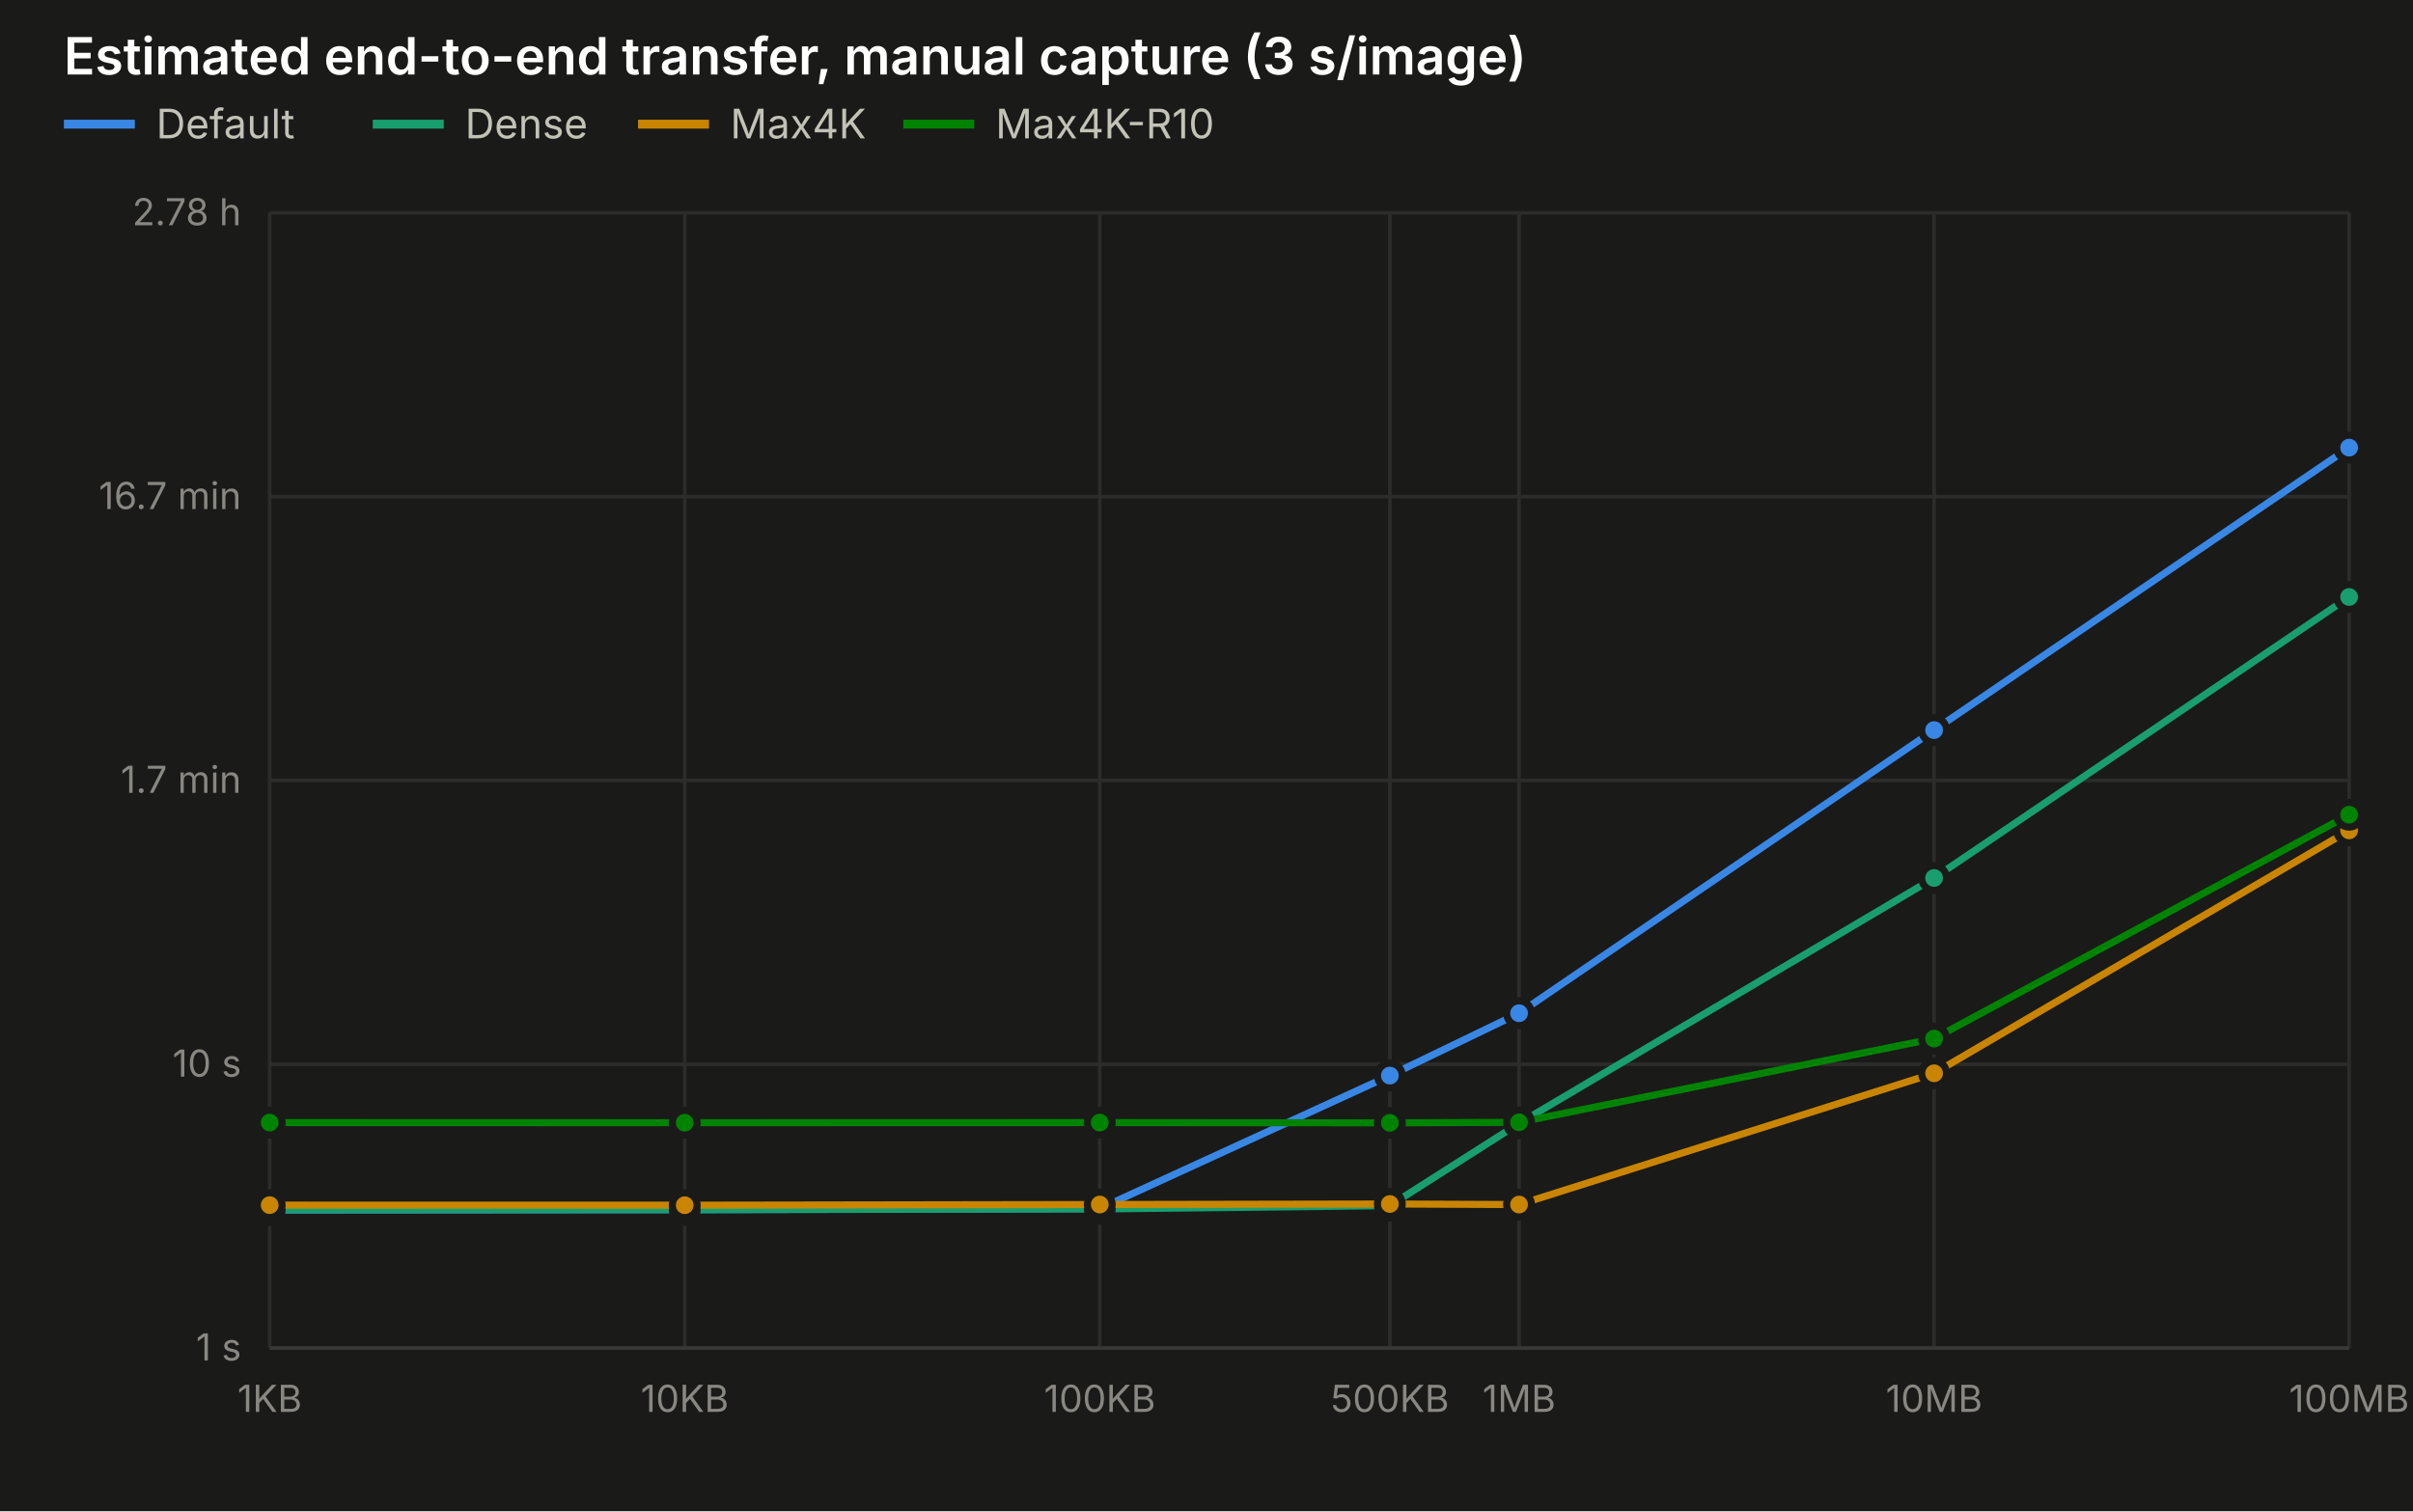
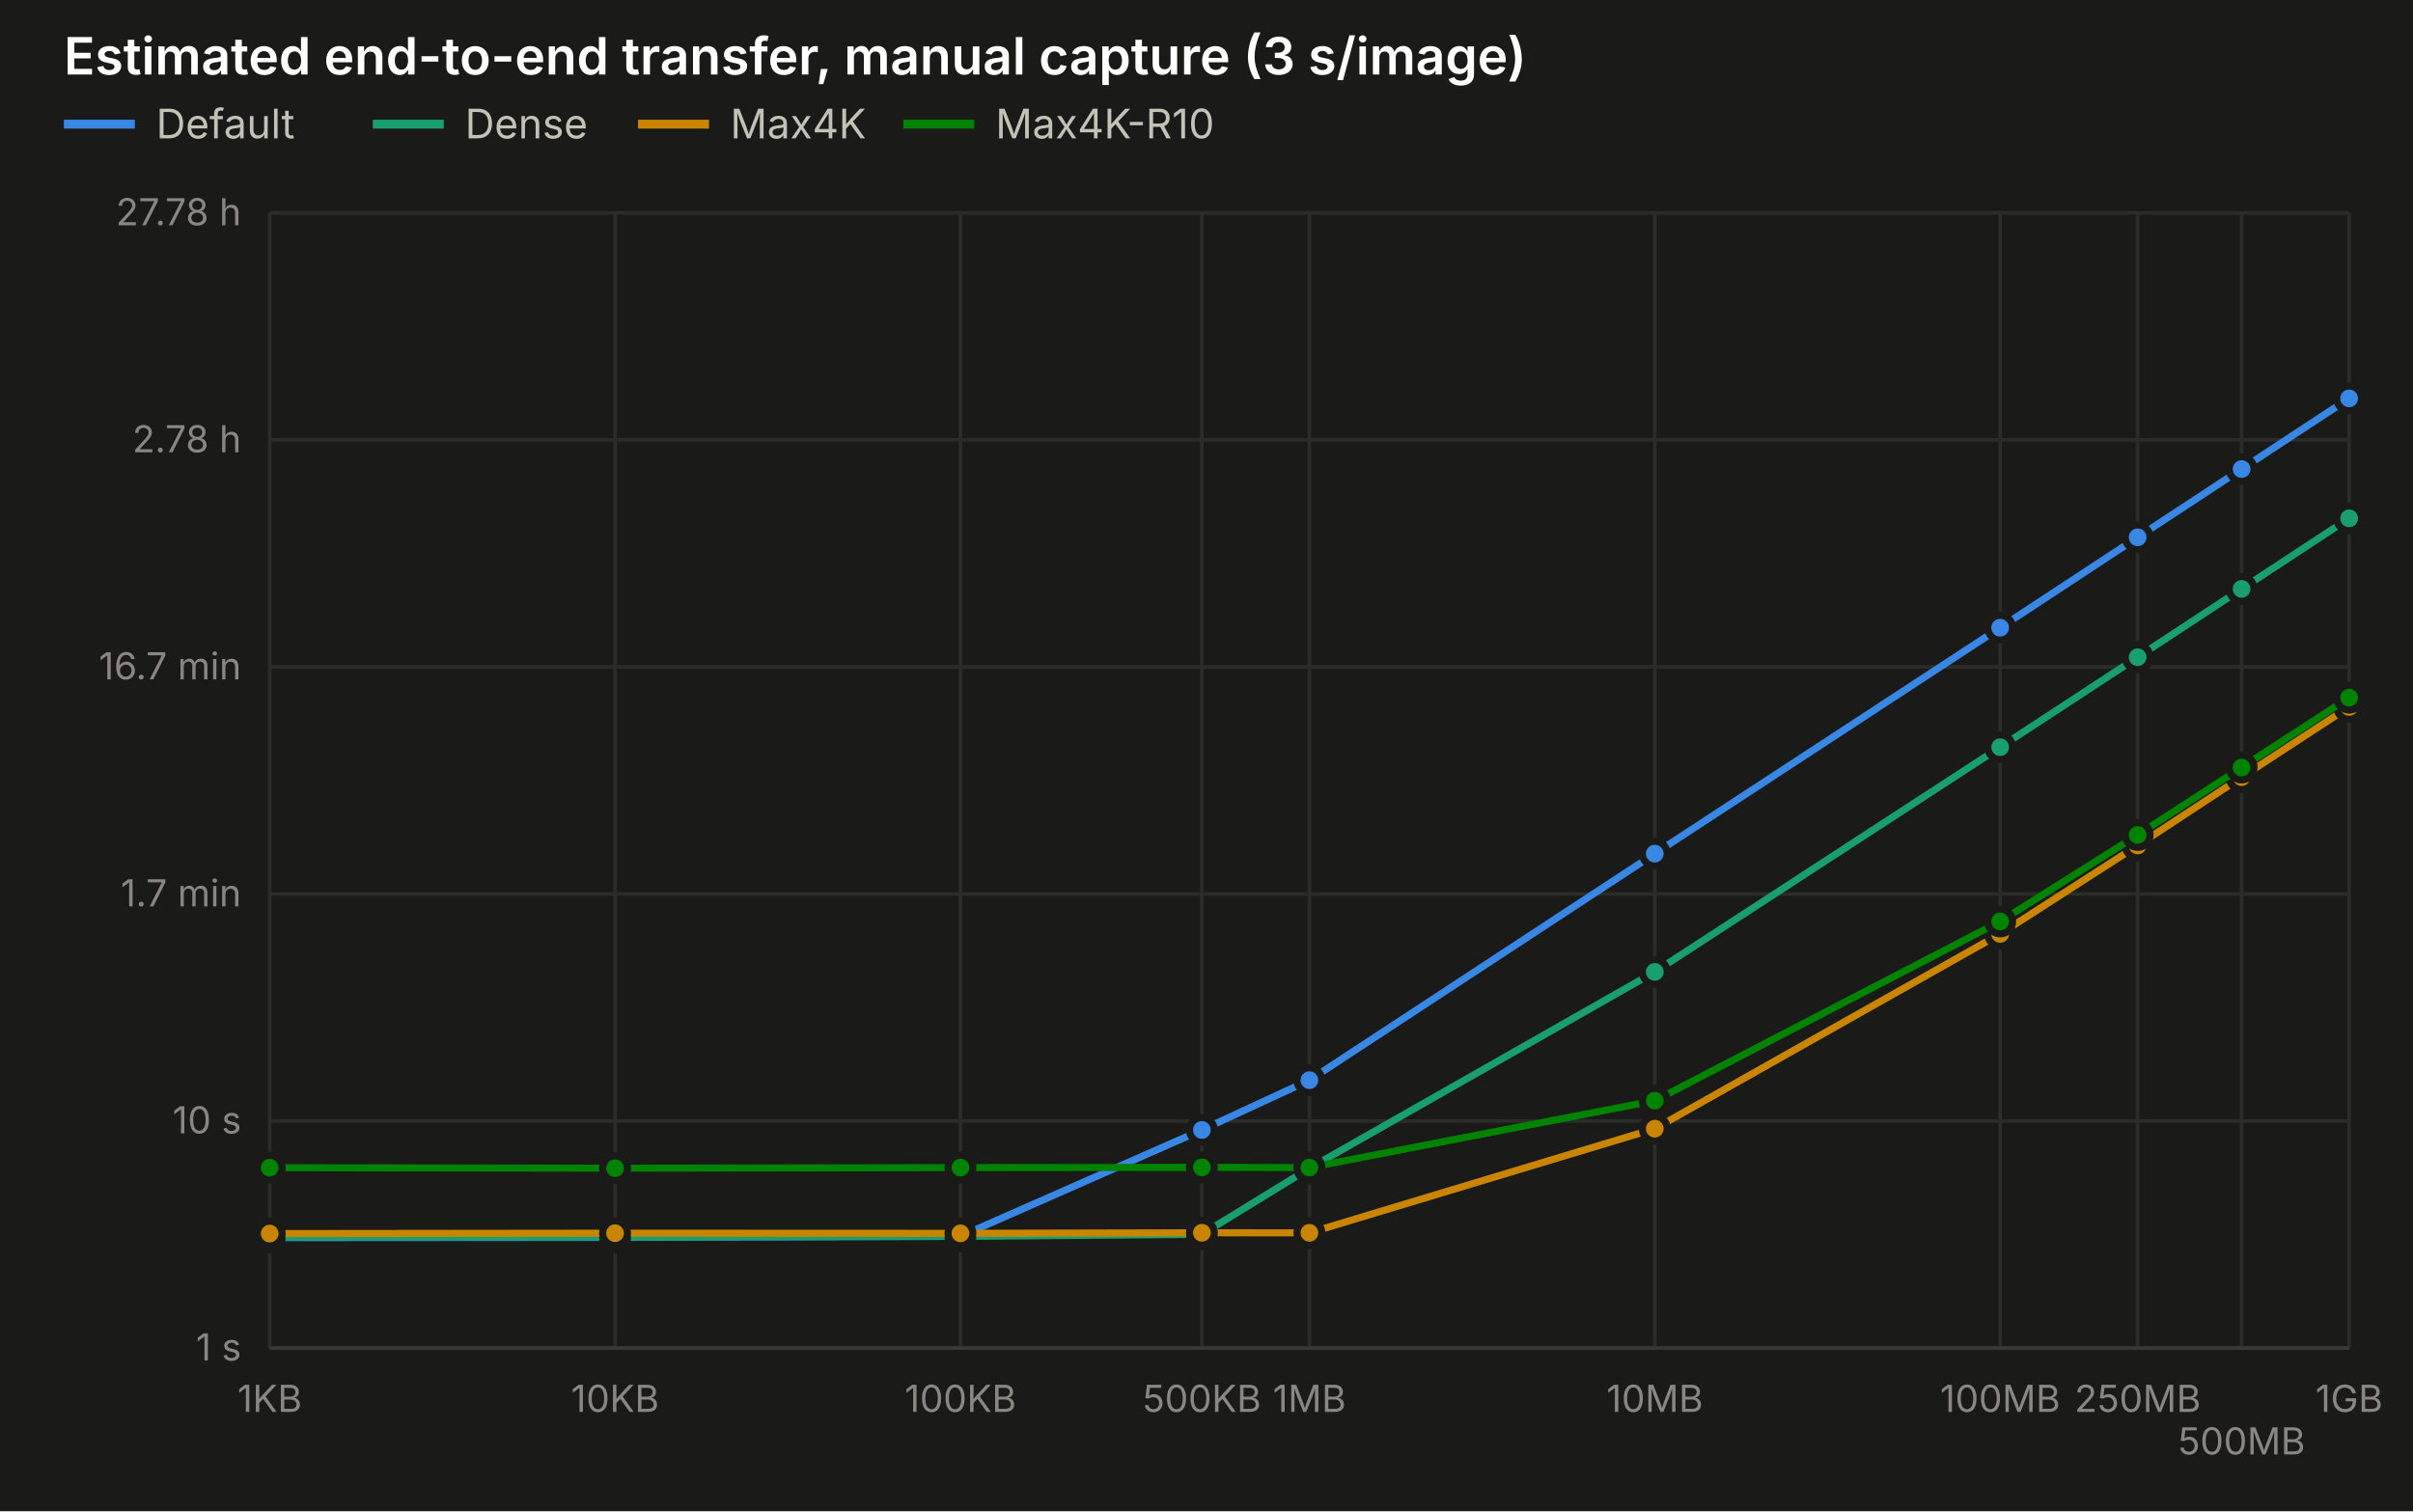
<svg xmlns="http://www.w3.org/2000/svg" viewBox="0 0 680 426" width="680" height="426" role="img" aria-label="Estimated end-to-end transfer, manual capture (3 s/image)">
  <rect width="680" height="426" fill="#1a1a19" />
  <text x="18" y="21" font-family="system-ui, -apple-system, Segoe UI, sans-serif" font-size="14.5" font-weight="600" fill="#ffffff">Estimated end-to-end transfer, manual capture (3 s/image)</text>
  <line x1="18" y1="35" x2="38" y2="35" stroke="#3987e5" stroke-width="2.5" />
  <text x="44" y="39" font-family="system-ui, -apple-system, Segoe UI, sans-serif" font-size="11.5" fill="#c3c2b7">Default</text>
  <line x1="105.05" y1="35" x2="125.05" y2="35" stroke="#199e70" stroke-width="2.5" />
  <text x="131.05" y="39" font-family="system-ui, -apple-system, Segoe UI, sans-serif" font-size="11.5" fill="#c3c2b7">Dense</text>
  <line x1="179.8" y1="35" x2="199.8" y2="35" stroke="#c98500" stroke-width="2.5" />
  <text x="205.8" y="39" font-family="system-ui, -apple-system, Segoe UI, sans-serif" font-size="11.5" fill="#c3c2b7">Max4K</text>
  <line x1="254.55" y1="35" x2="274.55" y2="35" stroke="#008300" stroke-width="2.5" />
  <text x="280.55" y="39" font-family="system-ui, -apple-system, Segoe UI, sans-serif" font-size="11.5" fill="#c3c2b7">Max4K-R10</text>
  <g transform="translate(0,46)">
    <line x1="76" y1="334" x2="662" y2="334" stroke="#2c2c2a" stroke-width="1" />
    <text x="68" y="337.5" fill="#898781" font-size="10.5" font-family="system-ui, -apple-system, Segoe UI, sans-serif" text-anchor="end">1 s</text>
-     <line x1="76" y1="254" x2="662" y2="254" stroke="#2c2c2a" stroke-width="1" />
-     <text x="68" y="257.5" fill="#898781" font-size="10.5" font-family="system-ui, -apple-system, Segoe UI, sans-serif" text-anchor="end">10 s</text>
-     <line x1="76" y1="174" x2="662" y2="174" stroke="#2c2c2a" stroke-width="1" />
-     <text x="68" y="177.5" fill="#898781" font-size="10.5" font-family="system-ui, -apple-system, Segoe UI, sans-serif" text-anchor="end">1.7 min</text>
-     <line x1="76" y1="94" x2="662" y2="94" stroke="#2c2c2a" stroke-width="1" />
-     <text x="68" y="97.5" fill="#898781" font-size="10.5" font-family="system-ui, -apple-system, Segoe UI, sans-serif" text-anchor="end">16.7 min</text>
+     <line x1="76" y1="270" x2="662" y2="270" stroke="#2c2c2a" stroke-width="1" />
+     <text x="68" y="273.5" fill="#898781" font-size="10.5" font-family="system-ui, -apple-system, Segoe UI, sans-serif" text-anchor="end">10 s</text>
+     <line x1="76" y1="206" x2="662" y2="206" stroke="#2c2c2a" stroke-width="1" />
+     <text x="68" y="209.5" fill="#898781" font-size="10.5" font-family="system-ui, -apple-system, Segoe UI, sans-serif" text-anchor="end">1.7 min</text>
+     <line x1="76" y1="142" x2="662" y2="142" stroke="#2c2c2a" stroke-width="1" />
+     <text x="68" y="145.5" fill="#898781" font-size="10.5" font-family="system-ui, -apple-system, Segoe UI, sans-serif" text-anchor="end">16.7 min</text>
+     <line x1="76" y1="78" x2="662" y2="78" stroke="#2c2c2a" stroke-width="1" />
+     <text x="68" y="81.5" fill="#898781" font-size="10.5" font-family="system-ui, -apple-system, Segoe UI, sans-serif" text-anchor="end">2.78 h</text>
    <line x1="76" y1="14" x2="662" y2="14" stroke="#2c2c2a" stroke-width="1" />
-     <text x="68" y="17.5" fill="#898781" font-size="10.5" font-family="system-ui, -apple-system, Segoe UI, sans-serif" text-anchor="end">2.78 h</text>
+     <text x="68" y="17.5" fill="#898781" font-size="10.5" font-family="system-ui, -apple-system, Segoe UI, sans-serif" text-anchor="end">27.78 h</text>
    <line x1="76" y1="14" x2="76" y2="334" stroke="#2c2c2a" stroke-width="1" />
    <text x="76" y="352" fill="#898781" font-size="10.5" font-family="system-ui, -apple-system, Segoe UI, sans-serif" text-anchor="middle">1KB</text>
-     <line x1="192.96" y1="14" x2="192.96" y2="334" stroke="#2c2c2a" stroke-width="1" />
-     <text x="192.96" y="352" fill="#898781" font-size="10.5" font-family="system-ui, -apple-system, Segoe UI, sans-serif" text-anchor="middle">10KB</text>
-     <line x1="309.92" y1="14" x2="309.92" y2="334" stroke="#2c2c2a" stroke-width="1" />
-     <text x="309.92" y="352" fill="#898781" font-size="10.5" font-family="system-ui, -apple-system, Segoe UI, sans-serif" text-anchor="middle">100KB</text>
-     <line x1="391.67" y1="14" x2="391.67" y2="334" stroke="#2c2c2a" stroke-width="1" />
-     <text x="391.67" y="352" fill="#898781" font-size="10.5" font-family="system-ui, -apple-system, Segoe UI, sans-serif" text-anchor="middle">500KB</text>
-     <line x1="428.08" y1="14" x2="428.08" y2="334" stroke="#2c2c2a" stroke-width="1" />
-     <text x="428.08" y="352" fill="#898781" font-size="10.5" font-family="system-ui, -apple-system, Segoe UI, sans-serif" text-anchor="middle">1MB</text>
-     <line x1="545.04" y1="14" x2="545.04" y2="334" stroke="#2c2c2a" stroke-width="1" />
-     <text x="545.04" y="352" fill="#898781" font-size="10.5" font-family="system-ui, -apple-system, Segoe UI, sans-serif" text-anchor="middle">10MB</text>
+     <line x1="173.33" y1="14" x2="173.33" y2="334" stroke="#2c2c2a" stroke-width="1" />
+     <text x="173.33" y="352" fill="#898781" font-size="10.5" font-family="system-ui, -apple-system, Segoe UI, sans-serif" text-anchor="middle">10KB</text>
+     <line x1="270.66" y1="14" x2="270.66" y2="334" stroke="#2c2c2a" stroke-width="1" />
+     <text x="270.66" y="352" fill="#898781" font-size="10.5" font-family="system-ui, -apple-system, Segoe UI, sans-serif" text-anchor="middle">100KB</text>
+     <line x1="338.7" y1="14" x2="338.7" y2="334" stroke="#2c2c2a" stroke-width="1" />
+     <text x="338.7" y="352" fill="#898781" font-size="10.5" font-family="system-ui, -apple-system, Segoe UI, sans-serif" text-anchor="middle">500KB</text>
+     <line x1="369" y1="14" x2="369" y2="334" stroke="#2c2c2a" stroke-width="1" />
+     <text x="369" y="352" fill="#898781" font-size="10.5" font-family="system-ui, -apple-system, Segoe UI, sans-serif" text-anchor="middle">1MB</text>
+     <line x1="466.33" y1="14" x2="466.33" y2="334" stroke="#2c2c2a" stroke-width="1" />
+     <text x="466.33" y="352" fill="#898781" font-size="10.5" font-family="system-ui, -apple-system, Segoe UI, sans-serif" text-anchor="middle">10MB</text>
+     <line x1="563.66" y1="14" x2="563.66" y2="334" stroke="#2c2c2a" stroke-width="1" />
+     <text x="563.66" y="352" fill="#898781" font-size="10.5" font-family="system-ui, -apple-system, Segoe UI, sans-serif" text-anchor="middle">100MB</text>
+     <line x1="602.4" y1="14" x2="602.4" y2="334" stroke="#2c2c2a" stroke-width="1" />
+     <text x="602.4" y="352" fill="#898781" font-size="10.5" font-family="system-ui, -apple-system, Segoe UI, sans-serif" text-anchor="middle">250MB</text>
+     <line x1="631.7" y1="14" x2="631.7" y2="334" stroke="#2c2c2a" stroke-width="1" />
+     <text x="631.7" y="364" fill="#898781" font-size="10.5" font-family="system-ui, -apple-system, Segoe UI, sans-serif" text-anchor="middle">500MB</text>
    <line x1="662" y1="14" x2="662" y2="334" stroke="#2c2c2a" stroke-width="1" />
-     <text x="662" y="352" fill="#898781" font-size="10.5" font-family="system-ui, -apple-system, Segoe UI, sans-serif" text-anchor="middle">100MB</text>
+     <text x="662" y="352" fill="#898781" font-size="10.5" font-family="system-ui, -apple-system, Segoe UI, sans-serif" text-anchor="middle">1GB</text>
    <line x1="76" y1="334" x2="662" y2="334" stroke="#383835" stroke-width="1" />
-     <polyline points="76,295.13 192.96,295.03 309.92,294.7 391.67,257.2 428.08,239.62 545.04,159.81 662,80.18" fill="none" stroke="#3987e5" stroke-width="2" />
-     <circle cx="76" cy="295.13" r="3.5" fill="#3987e5" stroke="#1a1a19" stroke-width="2" />
-     <circle cx="192.96" cy="295.03" r="3.5" fill="#3987e5" stroke="#1a1a19" stroke-width="2" />
-     <circle cx="309.92" cy="294.7" r="3.5" fill="#3987e5" stroke="#1a1a19" stroke-width="2" />
-     <circle cx="391.67" cy="257.2" r="3.5" fill="#3987e5" stroke="#1a1a19" stroke-width="2" />
-     <circle cx="428.08" cy="239.62" r="3.5" fill="#3987e5" stroke="#1a1a19" stroke-width="2" />
-     <circle cx="545.04" cy="159.81" r="3.5" fill="#3987e5" stroke="#1a1a19" stroke-width="2" />
-     <circle cx="662" cy="80.18" r="3.5" fill="#3987e5" stroke="#1a1a19" stroke-width="2" />
-     <polyline points="76,295.01 192.96,295 309.92,294.8 391.67,293.87 428.08,270.67 545.04,201.5 662,122.28" fill="none" stroke="#199e70" stroke-width="2" />
-     <circle cx="76" cy="295.01" r="3.5" fill="#199e70" stroke="#1a1a19" stroke-width="2" />
-     <circle cx="192.96" cy="295" r="3.5" fill="#199e70" stroke="#1a1a19" stroke-width="2" />
-     <circle cx="309.92" cy="294.8" r="3.5" fill="#199e70" stroke="#1a1a19" stroke-width="2" />
-     <circle cx="391.67" cy="293.87" r="3.5" fill="#199e70" stroke="#1a1a19" stroke-width="2" />
-     <circle cx="428.08" cy="270.67" r="3.5" fill="#199e70" stroke="#1a1a19" stroke-width="2" />
-     <circle cx="545.04" cy="201.5" r="3.5" fill="#199e70" stroke="#1a1a19" stroke-width="2" />
-     <circle cx="662" cy="122.28" r="3.5" fill="#199e70" stroke="#1a1a19" stroke-width="2" />
-     <polyline points="76,293.72 192.96,293.74 309.92,293.55 391.67,293.4 428.08,293.56 545.04,256.55 662,188.08" fill="none" stroke="#c98500" stroke-width="2" />
-     <circle cx="76" cy="293.72" r="3.5" fill="#c98500" stroke="#1a1a19" stroke-width="2" />
-     <circle cx="192.96" cy="293.74" r="3.5" fill="#c98500" stroke="#1a1a19" stroke-width="2" />
-     <circle cx="309.92" cy="293.55" r="3.5" fill="#c98500" stroke="#1a1a19" stroke-width="2" />
-     <circle cx="391.67" cy="293.4" r="3.5" fill="#c98500" stroke="#1a1a19" stroke-width="2" />
-     <circle cx="428.08" cy="293.56" r="3.5" fill="#c98500" stroke="#1a1a19" stroke-width="2" />
-     <circle cx="545.04" cy="256.55" r="3.5" fill="#c98500" stroke="#1a1a19" stroke-width="2" />
-     <circle cx="662" cy="188.08" r="3.5" fill="#c98500" stroke="#1a1a19" stroke-width="2" />
-     <polyline points="76,270.45 192.96,270.48 309.92,270.45 391.67,270.52 428.08,270.37 545.04,246.77 662,183.67" fill="none" stroke="#008300" stroke-width="2" />
-     <circle cx="76" cy="270.45" r="3.5" fill="#008300" stroke="#1a1a19" stroke-width="2" />
-     <circle cx="192.96" cy="270.48" r="3.5" fill="#008300" stroke="#1a1a19" stroke-width="2" />
-     <circle cx="309.92" cy="270.45" r="3.5" fill="#008300" stroke="#1a1a19" stroke-width="2" />
-     <circle cx="391.67" cy="270.52" r="3.5" fill="#008300" stroke="#1a1a19" stroke-width="2" />
-     <circle cx="428.08" cy="270.37" r="3.5" fill="#008300" stroke="#1a1a19" stroke-width="2" />
-     <circle cx="545.04" cy="246.77" r="3.5" fill="#008300" stroke="#1a1a19" stroke-width="2" />
-     <circle cx="662" cy="183.67" r="3.5" fill="#008300" stroke="#1a1a19" stroke-width="2" />
+     <polyline points="76,302.89 173.33,302.82 270.66,302.5 338.7,272.53 369,258.5 466.33,194.64 563.66,130.94 602.4,105.47 631.7,86.22 662,66.3" fill="none" stroke="#3987e5" stroke-width="2" />
+     <circle cx="76" cy="302.89" r="3.5" fill="#3987e5" stroke="#1a1a19" stroke-width="2" />
+     <circle cx="173.33" cy="302.82" r="3.5" fill="#3987e5" stroke="#1a1a19" stroke-width="2" />
+     <circle cx="270.66" cy="302.5" r="3.5" fill="#3987e5" stroke="#1a1a19" stroke-width="2" />
+     <circle cx="338.7" cy="272.53" r="3.5" fill="#3987e5" stroke="#1a1a19" stroke-width="2" />
+     <circle cx="369" cy="258.5" r="3.5" fill="#3987e5" stroke="#1a1a19" stroke-width="2" />
+     <circle cx="466.33" cy="194.64" r="3.5" fill="#3987e5" stroke="#1a1a19" stroke-width="2" />
+     <circle cx="563.66" cy="130.94" r="3.5" fill="#3987e5" stroke="#1a1a19" stroke-width="2" />
+     <circle cx="602.4" cy="105.47" r="3.5" fill="#3987e5" stroke="#1a1a19" stroke-width="2" />
+     <circle cx="631.7" cy="86.22" r="3.5" fill="#3987e5" stroke="#1a1a19" stroke-width="2" />
+     <circle cx="662" cy="66.3" r="3.5" fill="#3987e5" stroke="#1a1a19" stroke-width="2" />
+     <polyline points="76,302.71 173.33,302.73 270.66,302.53 338.7,301.95 369,283.34 466.33,227.97 563.66,164.63 602.4,139.26 631.7,120.01 662,100.11" fill="none" stroke="#199e70" stroke-width="2" />
+     <circle cx="76" cy="302.71" r="3.5" fill="#199e70" stroke="#1a1a19" stroke-width="2" />
+     <circle cx="173.33" cy="302.73" r="3.5" fill="#199e70" stroke="#1a1a19" stroke-width="2" />
+     <circle cx="270.66" cy="302.53" r="3.5" fill="#199e70" stroke="#1a1a19" stroke-width="2" />
+     <circle cx="338.7" cy="301.95" r="3.5" fill="#199e70" stroke="#1a1a19" stroke-width="2" />
+     <circle cx="369" cy="283.34" r="3.5" fill="#199e70" stroke="#1a1a19" stroke-width="2" />
+     <circle cx="466.33" cy="227.97" r="3.5" fill="#199e70" stroke="#1a1a19" stroke-width="2" />
+     <circle cx="563.66" cy="164.63" r="3.5" fill="#199e70" stroke="#1a1a19" stroke-width="2" />
+     <circle cx="602.4" cy="139.26" r="3.5" fill="#199e70" stroke="#1a1a19" stroke-width="2" />
+     <circle cx="631.7" cy="120.01" r="3.5" fill="#199e70" stroke="#1a1a19" stroke-width="2" />
+     <circle cx="662" cy="100.11" r="3.5" fill="#199e70" stroke="#1a1a19" stroke-width="2" />
+     <polyline points="76,301.74 173.33,301.63 270.66,301.67 338.7,301.51 369,301.53 466.33,272.17 563.66,217.26 602.4,192.33 631.7,173.07 662,153.28" fill="none" stroke="#c98500" stroke-width="2" />
+     <circle cx="76" cy="301.74" r="3.5" fill="#c98500" stroke="#1a1a19" stroke-width="2" />
+     <circle cx="173.33" cy="301.63" r="3.5" fill="#c98500" stroke="#1a1a19" stroke-width="2" />
+     <circle cx="270.66" cy="301.67" r="3.5" fill="#c98500" stroke="#1a1a19" stroke-width="2" />
+     <circle cx="338.7" cy="301.51" r="3.5" fill="#c98500" stroke="#1a1a19" stroke-width="2" />
+     <circle cx="369" cy="301.53" r="3.5" fill="#c98500" stroke="#1a1a19" stroke-width="2" />
+     <circle cx="466.33" cy="272.17" r="3.5" fill="#c98500" stroke="#1a1a19" stroke-width="2" />
+     <circle cx="563.66" cy="217.26" r="3.5" fill="#c98500" stroke="#1a1a19" stroke-width="2" />
+     <circle cx="602.4" cy="192.33" r="3.5" fill="#c98500" stroke="#1a1a19" stroke-width="2" />
+     <circle cx="631.7" cy="173.07" r="3.5" fill="#c98500" stroke="#1a1a19" stroke-width="2" />
+     <circle cx="662" cy="153.28" r="3.5" fill="#c98500" stroke="#1a1a19" stroke-width="2" />
+     <polyline points="76,283.16 173.33,283.31 270.66,283.14 338.7,283.07 369,283.13 466.33,264.27 563.66,213.75 602.4,189.37 631.7,170.36 662,150.66" fill="none" stroke="#008300" stroke-width="2" />
+     <circle cx="76" cy="283.16" r="3.5" fill="#008300" stroke="#1a1a19" stroke-width="2" />
+     <circle cx="173.33" cy="283.31" r="3.5" fill="#008300" stroke="#1a1a19" stroke-width="2" />
+     <circle cx="270.66" cy="283.14" r="3.5" fill="#008300" stroke="#1a1a19" stroke-width="2" />
+     <circle cx="338.7" cy="283.07" r="3.5" fill="#008300" stroke="#1a1a19" stroke-width="2" />
+     <circle cx="369" cy="283.13" r="3.5" fill="#008300" stroke="#1a1a19" stroke-width="2" />
+     <circle cx="466.33" cy="264.27" r="3.5" fill="#008300" stroke="#1a1a19" stroke-width="2" />
+     <circle cx="563.66" cy="213.75" r="3.5" fill="#008300" stroke="#1a1a19" stroke-width="2" />
+     <circle cx="602.4" cy="189.37" r="3.5" fill="#008300" stroke="#1a1a19" stroke-width="2" />
+     <circle cx="631.7" cy="170.36" r="3.5" fill="#008300" stroke="#1a1a19" stroke-width="2" />
+     <circle cx="662" cy="150.66" r="3.5" fill="#008300" stroke="#1a1a19" stroke-width="2" />
  </g>
</svg>
